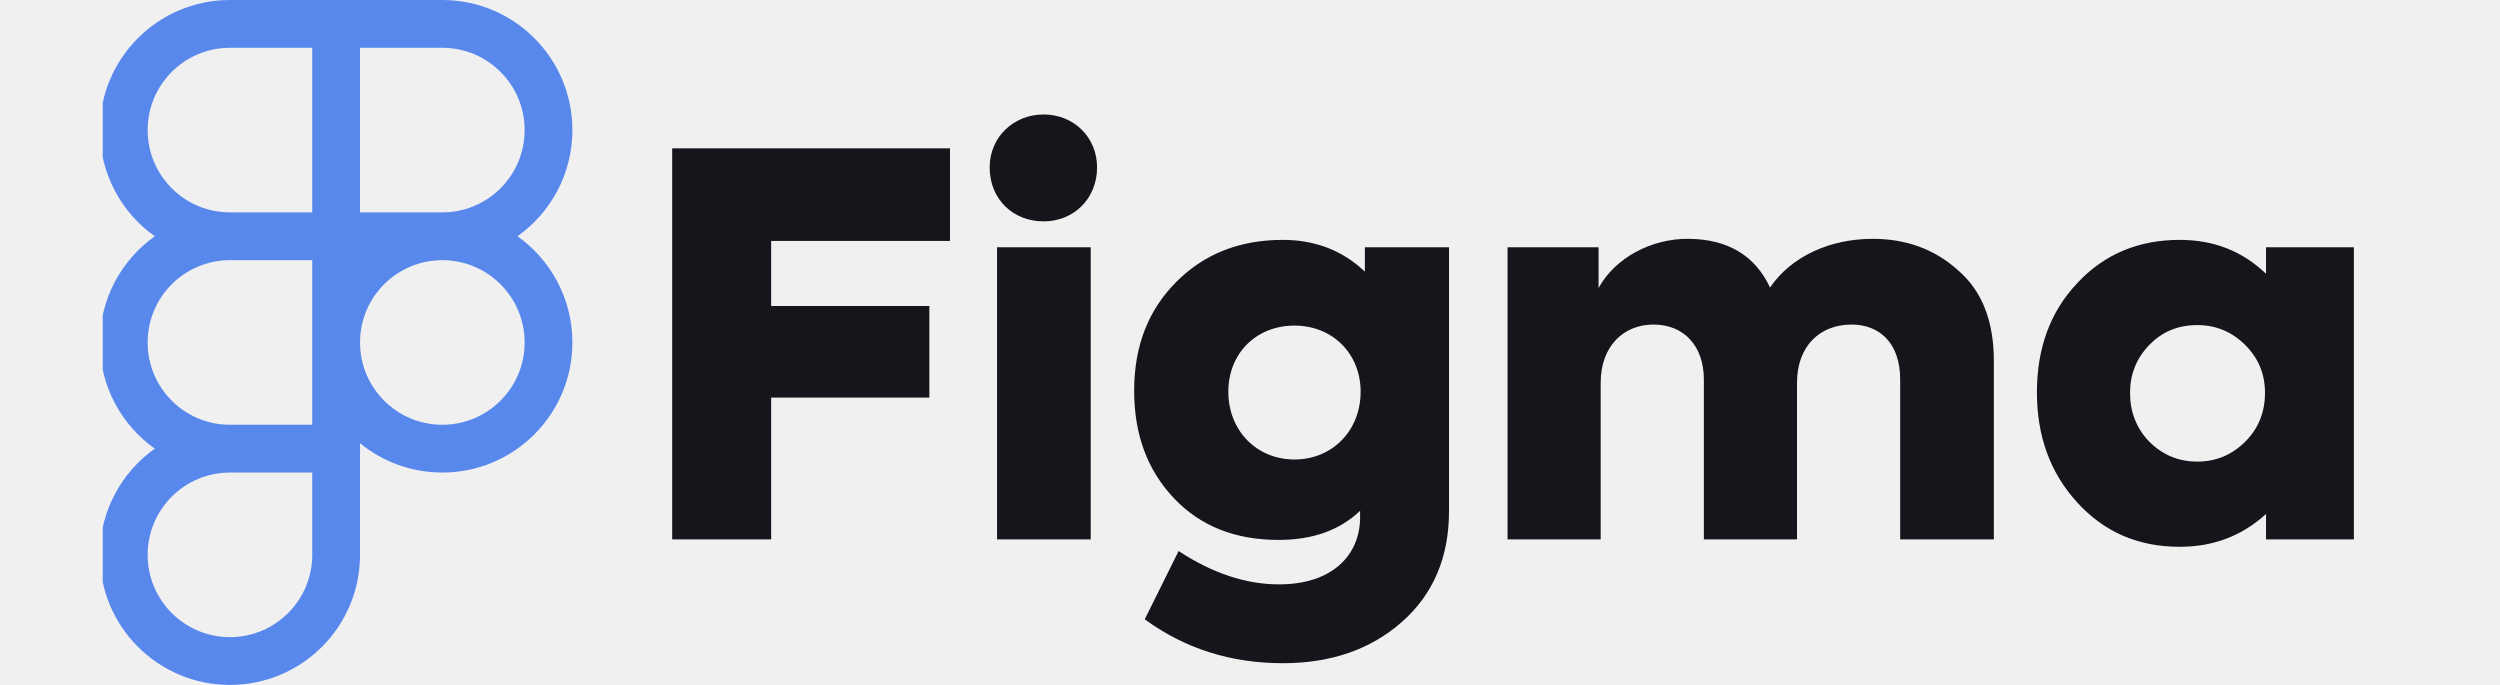
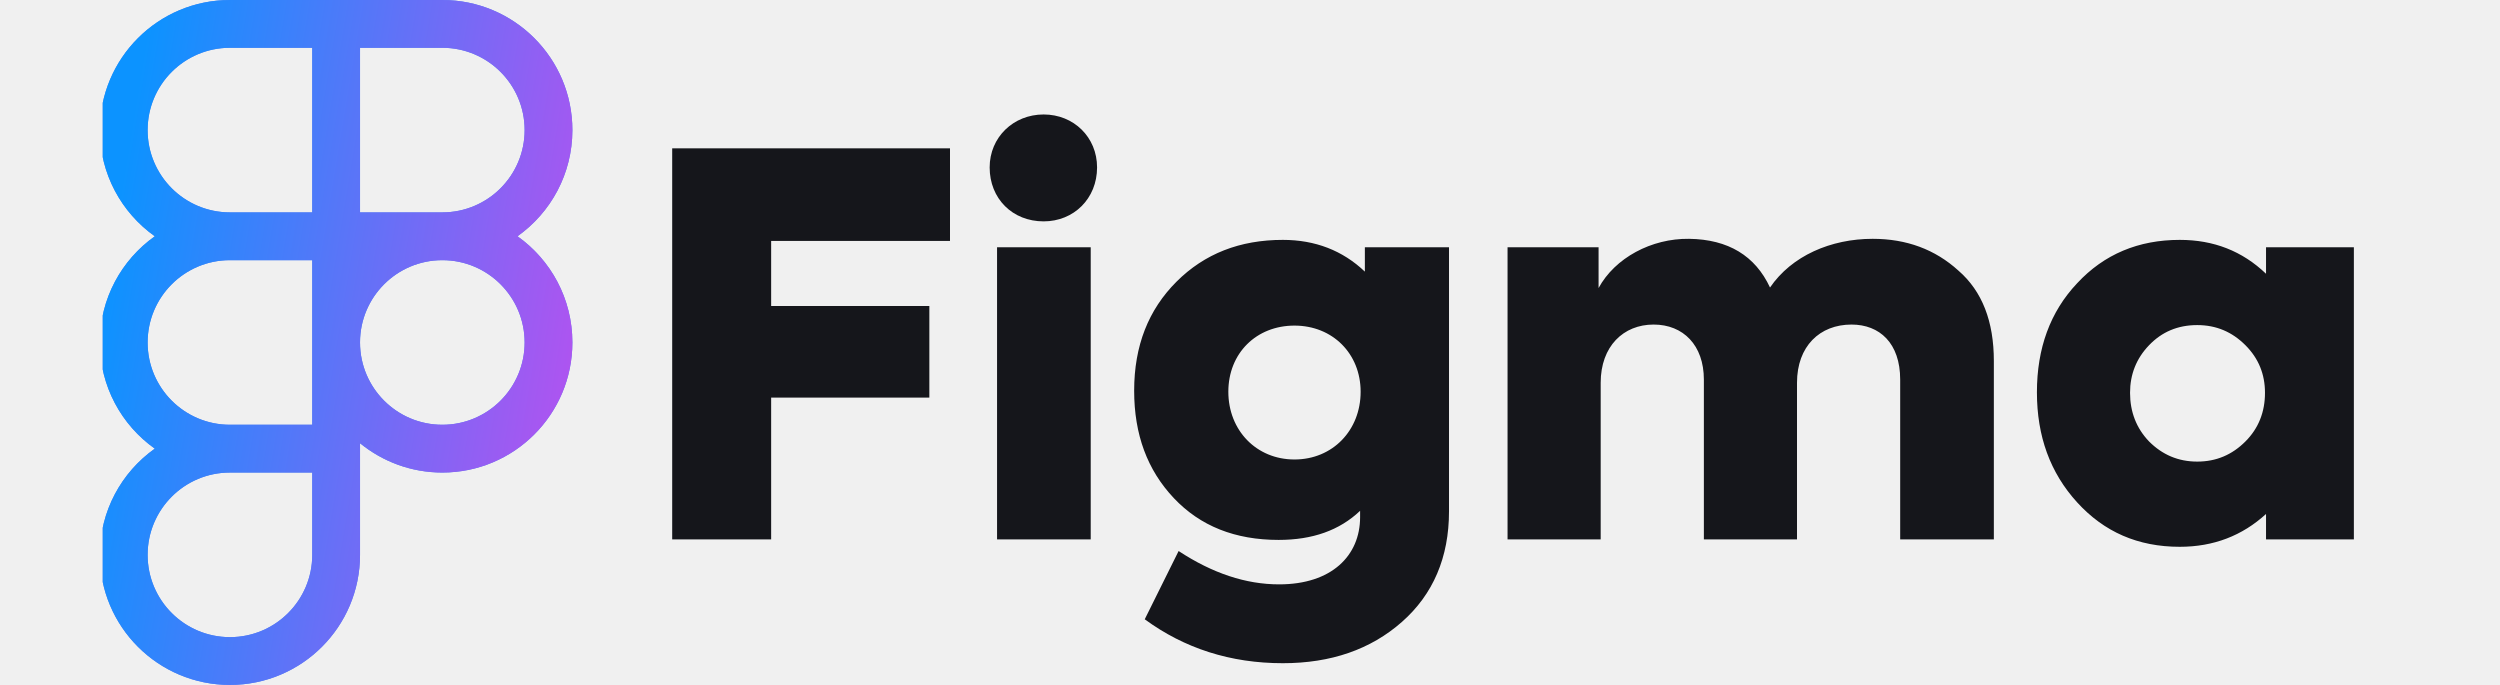
<svg xmlns="http://www.w3.org/2000/svg" width="146" height="40" viewBox="0 0 146 40" fill="none">
-   <g clip-path="url(#clip0_1055_1086)">
+   <g clip-path="url(#clip0_85_389)">
    <path fill-rule="evenodd" clip-rule="evenodd" d="M13.429 0C9.233 0 5.832 3.401 5.832 7.597C5.832 10.158 7.098 12.422 9.04 13.799C7.098 15.175 5.832 17.439 5.832 20C5.832 22.561 7.098 24.825 9.04 26.201C7.098 27.578 5.832 29.842 5.832 32.403C5.832 36.599 9.233 40 13.429 40C17.624 40 21.026 36.599 21.026 32.403V25.884C22.335 26.954 24.008 27.597 25.832 27.597C30.027 27.597 33.428 24.196 33.428 20C33.428 17.439 32.162 15.175 30.221 13.798C32.162 12.422 33.428 10.158 33.428 7.597C33.428 3.401 30.027 0 25.832 0H13.429ZM18.235 24.806H13.429C10.774 24.806 8.622 22.654 8.622 20C8.622 17.346 10.774 15.194 13.429 15.194L18.235 15.194V20V24.806ZM13.429 12.403H18.235V2.791H13.429C10.774 2.791 8.622 4.943 8.622 7.597C8.622 10.251 10.774 12.403 13.429 12.403ZM30.638 7.597C30.638 10.25 28.489 12.4 25.837 12.403L23.431 12.403H21.026V2.791H25.832C28.486 2.791 30.638 4.943 30.638 7.597ZM21.026 19.994C21.029 17.344 23.176 15.197 25.826 15.194H25.836C28.489 15.196 30.638 17.347 30.638 20C30.638 22.654 28.486 24.806 25.832 24.806C23.179 24.806 21.029 22.657 21.026 20.006V19.994ZM13.429 27.597C10.774 27.597 8.622 29.749 8.622 32.403C8.622 35.057 10.774 37.209 13.429 37.209C16.083 37.209 18.235 35.057 18.235 32.403V27.597H13.429Z" fill="#5988ED" />
+     <path fill-rule="evenodd" clip-rule="evenodd" d="M13.429 0C9.233 0 5.832 3.401 5.832 7.597C5.832 10.158 7.098 12.422 9.04 13.799C7.098 15.175 5.832 17.439 5.832 20C5.832 22.561 7.098 24.825 9.04 26.201C7.098 27.578 5.832 29.842 5.832 32.403C5.832 36.599 9.233 40 13.429 40C17.624 40 21.026 36.599 21.026 32.403V25.884C22.335 26.954 24.008 27.597 25.832 27.597C30.027 27.597 33.428 24.196 33.428 20C33.428 17.439 32.162 15.175 30.221 13.798C32.162 12.422 33.428 10.158 33.428 7.597C33.428 3.401 30.027 0 25.832 0H13.429ZM18.235 24.806H13.429C10.774 24.806 8.622 22.654 8.622 20C8.622 17.346 10.774 15.194 13.429 15.194L18.235 15.194V20V24.806ZM13.429 12.403H18.235V2.791H13.429C10.774 2.791 8.622 4.943 8.622 7.597C8.622 10.251 10.774 12.403 13.429 12.403ZM30.638 7.597C30.638 10.25 28.489 12.4 25.837 12.403L23.431 12.403H21.026V2.791H25.832C28.486 2.791 30.638 4.943 30.638 7.597ZM21.026 19.994C21.029 17.344 23.176 15.197 25.826 15.194H25.836C28.489 15.196 30.638 17.347 30.638 20C30.638 22.654 28.486 24.806 25.832 24.806C23.179 24.806 21.029 22.657 21.026 20.006V19.994ZM13.429 27.597C10.774 27.597 8.622 29.749 8.622 32.403C8.622 35.057 10.774 37.209 13.429 37.209C16.083 37.209 18.235 35.057 18.235 32.403V27.597H13.429Z" fill="url(#paint0_linear_85_389)" />
  </g>
  <path d="M45.035 31.5H39.256V8.663H55.48V14.071H45.035V17.872H54.274V23.218H45.035V31.5ZM60.948 12.928C59.125 12.928 57.796 11.599 57.796 9.776C57.796 8.014 59.186 6.685 60.948 6.685C62.709 6.685 64.069 8.014 64.069 9.776C64.069 11.599 62.709 12.928 60.948 12.928ZM63.698 14.442V31.5H58.228V14.442H63.698ZM79.708 15.863V14.442H84.622V29.862C84.622 32.551 83.695 34.714 81.871 36.321C80.048 37.928 77.73 38.731 74.918 38.731C71.859 38.731 69.171 37.866 66.853 36.166L68.831 32.18C70.808 33.478 72.755 34.127 74.702 34.127C77.761 34.127 79.43 32.458 79.43 30.202V29.831C78.225 30.975 76.649 31.531 74.671 31.531C72.137 31.531 70.097 30.727 68.552 29.09C67.007 27.452 66.235 25.381 66.235 22.817C66.235 20.19 67.069 18.088 68.707 16.451C70.345 14.813 72.415 14.009 74.918 14.009C76.803 14.009 78.41 14.627 79.708 15.863ZM79.461 22.878C79.461 20.653 77.823 19.015 75.598 19.015C73.373 19.015 71.735 20.622 71.735 22.878C71.735 25.134 73.373 26.834 75.598 26.834C77.823 26.834 79.461 25.134 79.461 22.878ZM109.364 13.947C111.342 13.947 113.01 14.566 114.37 15.802C115.761 17.007 116.441 18.768 116.441 21.086V31.5H110.971V22.168C110.971 20.035 109.766 18.954 108.128 18.954C106.274 18.954 104.945 20.221 104.945 22.353V31.5H99.506V22.168C99.506 20.159 98.301 18.954 96.57 18.954C94.809 18.954 93.48 20.221 93.48 22.353V31.5H88.041V14.442H93.357V16.821C94.314 15.06 96.447 13.917 98.641 13.947C100.928 13.978 102.504 14.936 103.369 16.791C104.636 14.936 106.923 13.947 109.364 13.947ZM132.336 15.987V14.442H137.466V31.5H132.336V30.017C130.946 31.284 129.277 31.933 127.299 31.933C124.858 31.933 122.88 31.067 121.304 29.337C119.728 27.606 118.956 25.474 118.956 22.909C118.956 20.344 119.728 18.212 121.304 16.543C122.88 14.844 124.889 14.009 127.299 14.009C129.277 14.009 130.946 14.658 132.336 15.987ZM132.275 22.94C132.275 21.858 131.904 20.931 131.131 20.159C130.359 19.386 129.432 18.985 128.319 18.985C127.176 18.985 126.249 19.386 125.507 20.159C124.765 20.931 124.395 21.858 124.395 22.94C124.395 24.053 124.765 25.011 125.507 25.783C126.28 26.556 127.207 26.957 128.319 26.957C129.432 26.957 130.359 26.556 131.131 25.783C131.904 25.011 132.275 24.053 132.275 22.94Z" fill="#15161B" />
  <defs>
-     <clipPath id="clip0_1055_1086">
+     <linearGradient id="paint0_linear_85_389" x1="9.922" y1="-6.076" x2="37.811" y2="-1.435" gradientUnits="userSpaceOnUse">
+       <stop stop-color="#0C93FF" />
+       <stop offset="1" stop-color="#B153F0" />
+     </linearGradient>
+     <clipPath id="clip0_85_389">
      <rect width="28" height="40" fill="white" transform="translate(6)" />
    </clipPath>
  </defs>
</svg>
